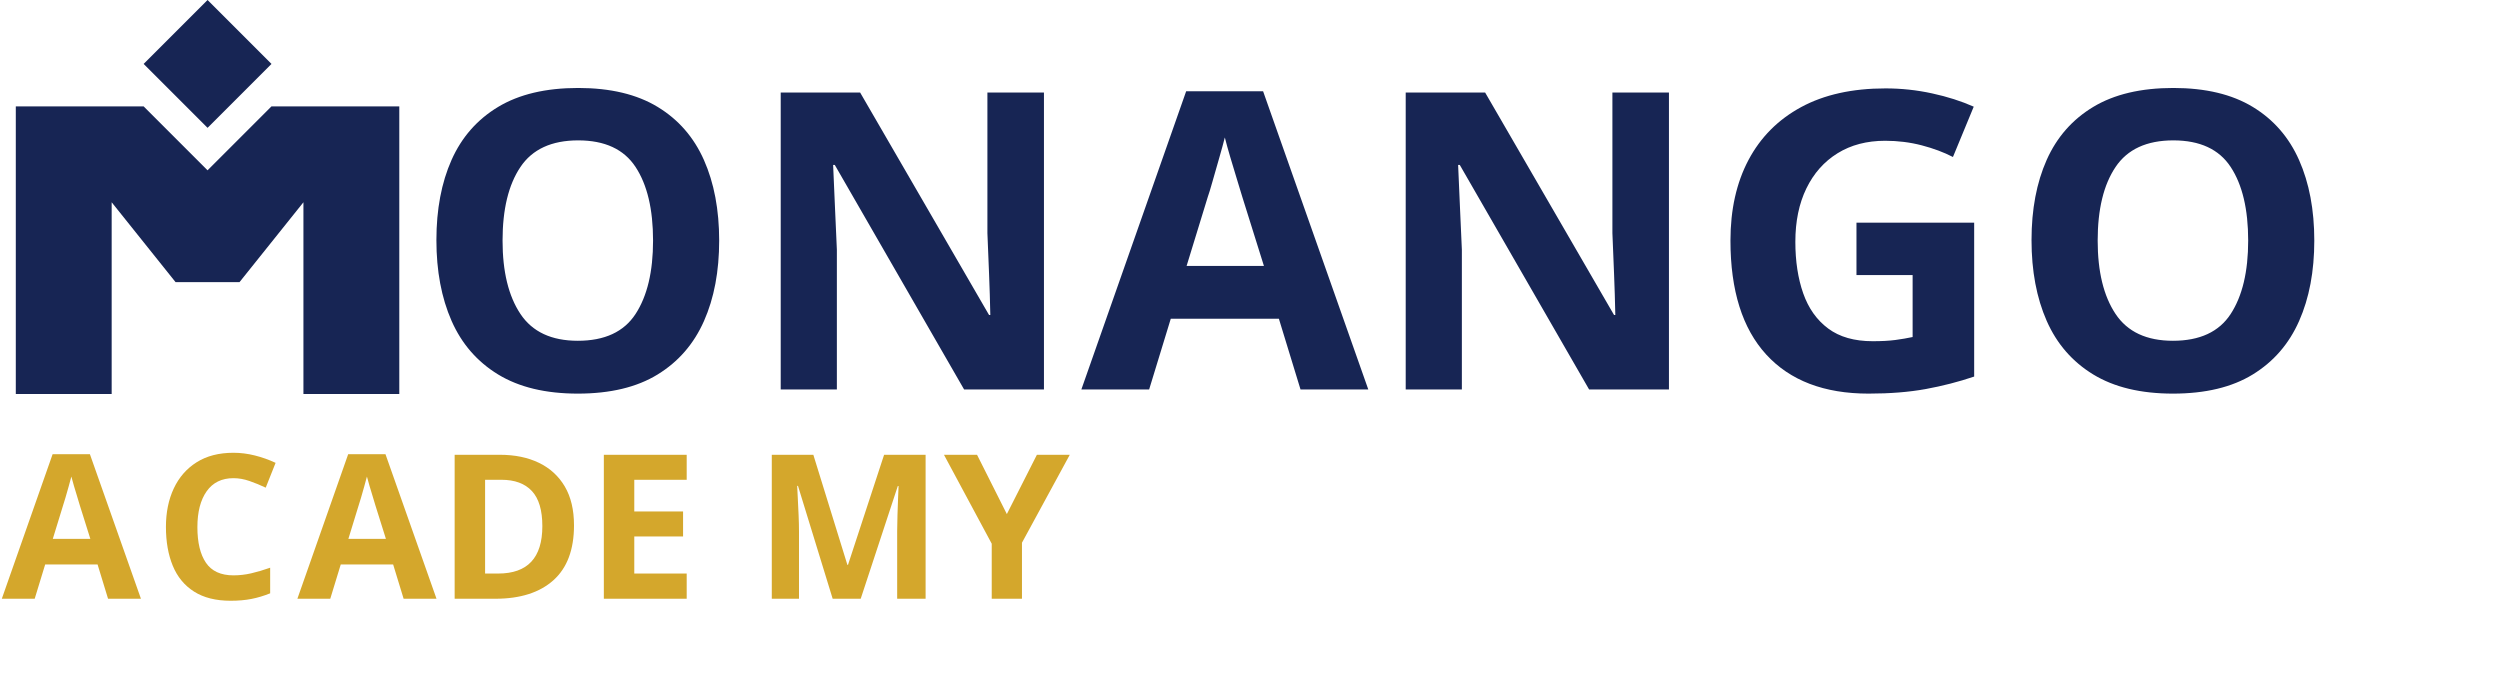
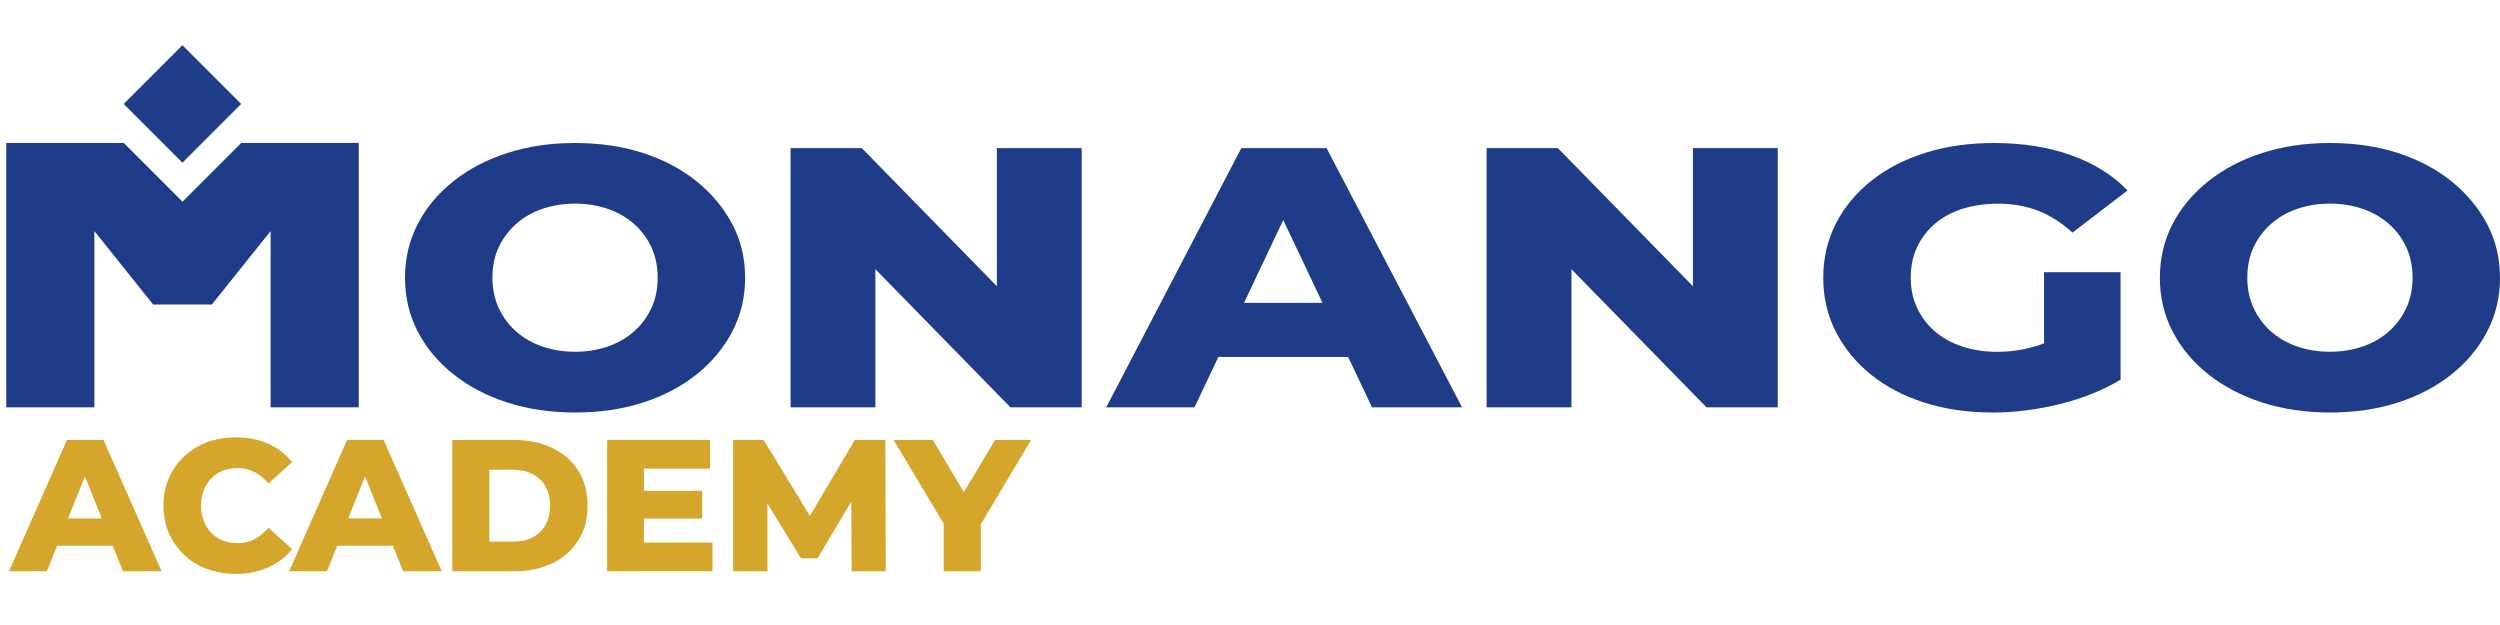
- <svg xmlns="http://www.w3.org/2000/svg" id="Calque_2" data-name="Calque 2" viewBox="0 0 991.99 276.22">
+ <svg xmlns="http://www.w3.org/2000/svg" id="Calque_1" data-name="Calque 1" viewBox="0 0 400 100">
  <defs>
    <style>
      .cls-1 {
-         letter-spacing: 0em;
+         fill: #d4a72c;
      }

      .cls-2 {
-         fill: #d4a72c;
-         font-family: Montserrat-Bold, Montserrat;
-         font-size: 80px;
-       }
- 
-       .cls-2, .cls-3 {
-         font-weight: 700;
-       }
- 
-       .cls-4 {
-         letter-spacing: -.01em;
-       }
- 
-       .cls-5, .cls-3 {
-         fill: #172554;
-       }
- 
-       .cls-3 {
-         font-family: Montserrat-ExtraBold, Montserrat;
-         font-size: 165px;
-       }
- 
-       .cls-6 {
-         letter-spacing: -.01em;
+         fill: #1f3c88;
      }
    </style>
  </defs>
-   <g id="Calque_1-2" data-name="Calque 1">
-     <rect class="cls-5" x="64.42" y="7.43" width="35.87" height="35.87" transform="translate(6.19 65.66) rotate(-45)" />
-     <polygon class="cls-5" points="44.31 156.35 6.27 156.35 6.27 42.21 44.31 42.21 56.99 42.21 82.35 67.58 107.72 42.21 158.44 42.21 158.44 156.35 120.4 156.35 120.4 80.26 95.03 111.96 69.67 111.96 44.31 80.26 44.31 156.35" />
-     <text class="cls-3" transform="translate(163.6 154.53)">
-       <tspan x="0" y="0">ONANGO</tspan>
-     </text>
-     <text class="cls-2" transform="translate(.72 237.58)">
-       <tspan class="cls-1" x="0" y="0">A</tspan>
-       <tspan class="cls-4" x="60.48" y="0">C</tspan>
-       <tspan x="117.28" y="0">ADE</tspan>
-       <tspan class="cls-6" x="298.32" y="0">M</tspan>
-       <tspan x="373.84" y="0">Y</tspan>
-     </text>
+   <g>
+     <rect class="cls-2" x="22.55" y="9.98" width="13.29" height="13.29" transform="translate(-3.21 25.52) rotate(-45)" />
+     <polygon class="cls-2" points="15.1 65.17 1 65.17 1 22.87 15.1 22.87 19.8 22.87 29.2 32.27 38.6 22.87 57.4 22.87 57.4 65.17 43.3 65.17 43.3 36.97 33.9 48.72 24.5 48.72 15.1 36.97 15.1 65.17" />
+     <g>
+       <path class="cls-2" d="m92.01,66c-3.92,0-7.53-.53-10.84-1.6-3.31-1.07-6.19-2.58-8.64-4.53-2.45-1.95-4.35-4.24-5.7-6.84-1.35-2.61-2.03-5.47-2.03-8.59s.68-5.98,2.03-8.59c1.35-2.61,3.25-4.89,5.7-6.84,2.45-1.95,5.33-3.47,8.64-4.53,3.31-1.07,6.93-1.6,10.84-1.6s7.59.53,10.88,1.6c3.29,1.07,6.14,2.58,8.57,4.53,2.42,1.96,4.32,4.24,5.7,6.84,1.37,2.61,2.06,5.47,2.06,8.59s-.69,5.99-2.06,8.62c-1.38,2.63-3.28,4.91-5.7,6.84-2.43,1.94-5.28,3.44-8.57,4.5-3.29,1.07-6.91,1.6-10.88,1.6Zm0-9.72c1.86,0,3.6-.28,5.21-.83,1.61-.55,3.01-1.35,4.2-2.4,1.19-1.05,2.12-2.3,2.8-3.76.68-1.46,1.01-3.08,1.01-4.86s-.34-3.45-1.01-4.89c-.68-1.44-1.61-2.69-2.8-3.73-1.19-1.05-2.59-1.85-4.2-2.4-1.61-.55-3.35-.83-5.21-.83s-3.6.28-5.21.83c-1.61.55-3.01,1.35-4.2,2.4-1.19,1.05-2.12,2.29-2.8,3.73-.68,1.44-1.01,3.07-1.01,4.89s.34,3.4,1.01,4.86c.68,1.46,1.61,2.72,2.8,3.76,1.19,1.05,2.59,1.85,4.2,2.4,1.61.55,3.35.83,5.21.83Z" />
+       <path class="cls-2" d="m126.49,65.17V23.7h11.4l27,27.61h-5.39v-27.61h13.57v41.47h-11.4l-27-27.61h5.39v27.61h-13.57Z" />
+       <path class="cls-2" d="m177,65.17l21.61-41.47h13.64l21.68,41.47h-14.41l-16.93-35.72h5.46l-16.93,35.72h-14.13Zm11.82-8.06l3.57-8.65h23.92l3.57,8.65h-31.06Z" />
+       <path class="cls-2" d="m237.86,65.17V23.7h11.4l27,27.61h-5.39v-27.61h13.57v41.47h-11.4l-27-27.61h5.39v27.61h-13.57Z" />
+       <path class="cls-2" d="m318.72,66c-3.87,0-7.46-.52-10.77-1.57-3.31-1.05-6.17-2.54-8.57-4.47-2.4-1.93-4.28-4.22-5.63-6.84-1.35-2.63-2.03-5.52-2.03-8.68s.68-6.05,2.03-8.68c1.35-2.63,3.24-4.91,5.67-6.84,2.42-1.93,5.3-3.43,8.64-4.47,3.33-1.05,6.98-1.57,10.95-1.57,4.62,0,8.74.65,12.38,1.96,3.64,1.3,6.65,3.18,9.02,5.63l-8.81,6.75c-1.68-1.54-3.49-2.7-5.42-3.47-1.94-.77-4.09-1.16-6.47-1.16-2.1,0-4.01.28-5.74.83-1.73.55-3.19,1.35-4.41,2.4-1.21,1.05-2.16,2.29-2.83,3.73-.68,1.44-1.01,3.07-1.01,4.89s.34,3.34,1.01,4.8c.68,1.46,1.62,2.72,2.83,3.76,1.21,1.05,2.67,1.86,4.37,2.43,1.7.57,3.58.86,5.63.86s4.06-.29,6.02-.86c1.96-.57,3.94-1.55,5.95-2.93l7.76,8.24c-2.8,1.7-6.04,3-9.72,3.91-3.68.91-7.3,1.36-10.84,1.36Zm20.57-5.27l-12.24-1.54v-15.64h12.24v17.18Z" />
+       <path class="cls-2" d="m372.79,66c-3.92,0-7.53-.53-10.84-1.6-3.31-1.07-6.19-2.58-8.64-4.53-2.45-1.95-4.35-4.24-5.7-6.84-1.35-2.61-2.03-5.47-2.03-8.59s.68-5.98,2.03-8.59c1.35-2.61,3.25-4.89,5.7-6.84,2.45-1.95,5.33-3.47,8.64-4.53,3.31-1.07,6.93-1.6,10.84-1.6s7.59.53,10.88,1.6c3.29,1.07,6.14,2.58,8.57,4.53,2.42,1.96,4.32,4.24,5.7,6.84,1.37,2.61,2.06,5.47,2.06,8.59s-.69,5.99-2.06,8.62c-1.38,2.63-3.28,4.91-5.7,6.84-2.43,1.94-5.28,3.44-8.57,4.5-3.29,1.07-6.91,1.6-10.88,1.6Zm0-9.72c1.86,0,3.6-.28,5.21-.83,1.61-.55,3.01-1.35,4.2-2.4,1.19-1.05,2.12-2.3,2.8-3.76.68-1.46,1.01-3.08,1.01-4.86s-.34-3.45-1.01-4.89c-.68-1.44-1.61-2.69-2.8-3.73-1.19-1.05-2.59-1.85-4.2-2.4-1.61-.55-3.35-.83-5.21-.83s-3.6.28-5.21.83c-1.61.55-3.01,1.35-4.2,2.4-1.19,1.05-2.12,2.29-2.8,3.73-.68,1.44-1.01,3.07-1.01,4.89s.34,3.4,1.01,4.86c.68,1.46,1.61,2.72,2.8,3.76,1.19,1.05,2.59,1.85,4.2,2.4,1.61.55,3.35.83,5.21.83Z" />
+     </g>
+   </g>
+   <g>
+     <path class="cls-1" d="m1.44,91.4l9.27-21h5.85l9.3,21h-6.18l-7.26-18.09h2.34l-7.26,18.09H1.44Zm5.07-4.08l1.53-4.38h10.26l1.53,4.38H6.51Z" />
+     <path class="cls-1" d="m37.71,91.82c-1.66,0-3.2-.27-4.61-.79s-2.63-1.28-3.66-2.27c-1.03-.98-1.83-2.13-2.42-3.46s-.87-2.79-.87-4.4.29-3.06.87-4.4c.58-1.33,1.38-2.48,2.42-3.46s2.25-1.73,3.66-2.27c1.41-.53,2.95-.79,4.61-.79,1.94,0,3.67.34,5.21,1.02,1.53.68,2.8,1.66,3.82,2.94l-3.78,3.42c-.68-.8-1.43-1.41-2.24-1.83s-1.71-.63-2.71-.63c-.86,0-1.65.14-2.37.42-.72.28-1.33.69-1.84,1.21-.51.53-.91,1.17-1.2,1.91-.29.74-.44,1.56-.44,2.46s.15,1.72.44,2.46c.29.74.69,1.38,1.2,1.91.51.53,1.12.94,1.84,1.21.72.28,1.51.42,2.37.42,1,0,1.91-.21,2.71-.63s1.55-1.03,2.24-1.83l3.78,3.42c-1.02,1.26-2.29,2.23-3.82,2.92-1.53.69-3.27,1.04-5.21,1.04Z" />
+     <path class="cls-1" d="m46.26,91.4l9.27-21h5.85l9.3,21h-6.18l-7.26-18.09h2.34l-7.26,18.09h-6.06Zm5.07-4.08l1.53-4.38h10.26l1.53,4.38h-13.32Z" />
+     <path class="cls-1" d="m72.36,91.4v-21h9.93c2.32,0,4.36.43,6.12,1.29,1.76.86,3.13,2.07,4.12,3.63.99,1.56,1.48,3.42,1.48,5.58s-.5,4-1.48,5.56c-.99,1.57-2.37,2.79-4.12,3.65-1.76.86-3.8,1.29-6.12,1.29h-9.93Zm5.94-4.74h3.75c1.2,0,2.25-.22,3.13-.67s1.58-1.11,2.08-1.98.75-1.9.75-3.1-.25-2.26-.75-3.12c-.5-.86-1.2-1.51-2.08-1.96s-1.93-.67-3.13-.67h-3.75v11.52Z" />
+     <path class="cls-1" d="m97.14,91.4v-21h16.47v4.59h-10.59v11.82h10.98v4.59h-16.86Zm5.46-8.43v-4.44h9.75v4.44h-9.75Z" />
+     <path class="cls-1" d="m117.3,91.4v-21h4.89l8.7,14.28h-2.58l8.46-14.28h4.89l.06,21h-5.46l-.06-12.69h.93l-6.33,10.62h-2.64l-6.51-10.62h1.14v12.69h-5.49Z" />
+     <path class="cls-1" d="m150.99,91.4v-8.88l1.38,3.57-9.39-15.69h6.27l6.78,11.37h-3.63l6.81-11.37h5.76l-9.36,15.69,1.32-3.57v8.88h-5.94Z" />
  </g>
</svg>
